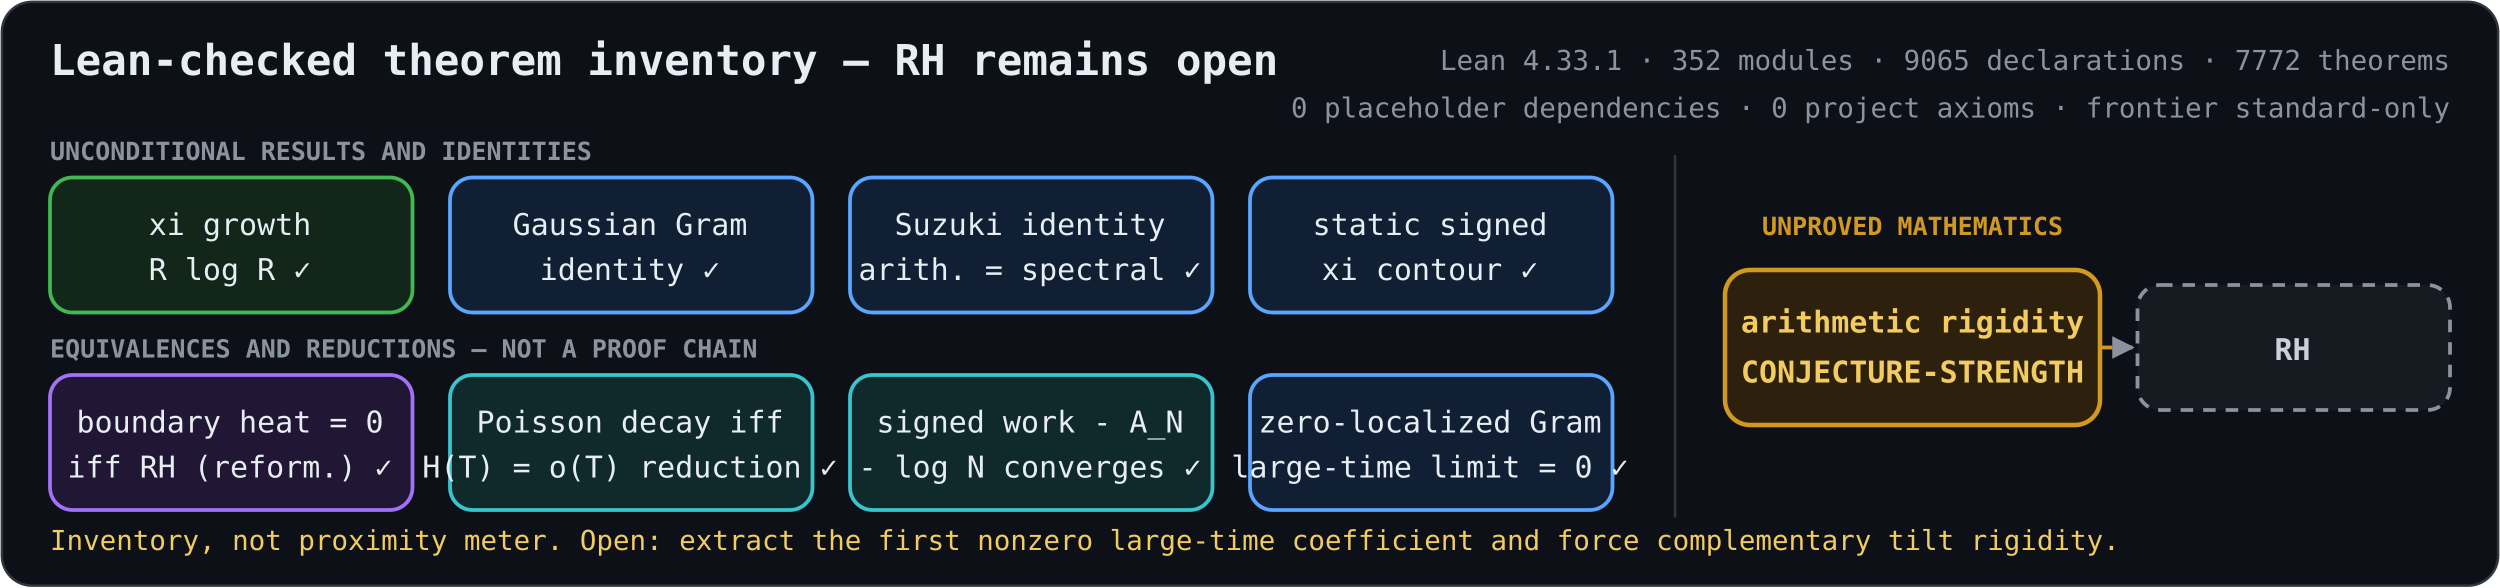
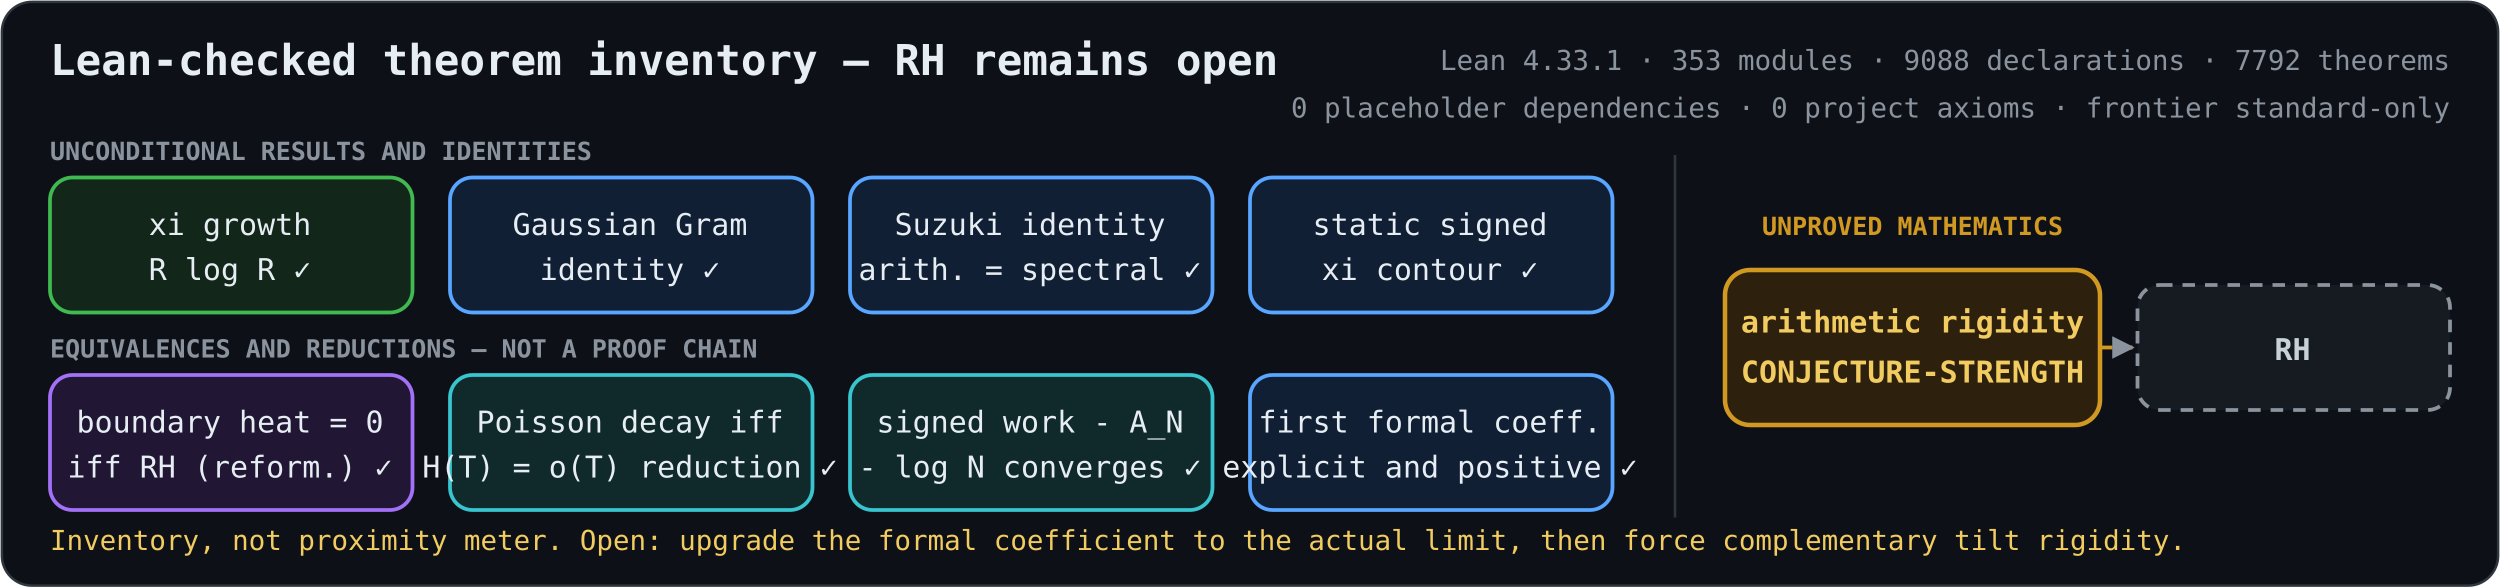
<svg xmlns="http://www.w3.org/2000/svg" role="img" aria-labelledby="title description" viewBox="0 0 1000 235">
  <defs>
    <marker id="arrow" viewBox="0 0 10 10" refX="9" refY="5" markerWidth="6" markerHeight="6" orient="auto-start-reverse">
      <path d="M 0 0 L 10 5 L 0 10 z" fill="#8b949e" />
    </marker>
    <style>
      .bg { fill: #0d1117; stroke: #30363d; }
      text { fill: #e6edf3; font-family: ui-monospace, SFMono-Regular, Menlo, Consolas, monospace; font-size: 12px; text-anchor: middle; }
      .heading { font-size: 17px; font-weight: 700; text-anchor: start; }
      .metrics { fill: #8b949e; font-size: 11px; text-anchor: end; }
      .proved rect { fill: #12261a; stroke: #3fb950; stroke-width: 1.5; }
      .proved.equivalence rect { fill: #211735; stroke: #a371f7; }
      .proved.bridge rect { fill: #111f35; stroke: #58a6ff; }
      .proved.reduction rect { fill: #102a2c; stroke: #39c5cf; }
      .open rect { fill: #2d210d; stroke: #d29922; stroke-width: 1.8; }
      .goal rect { fill: #161b22; stroke: #8b949e; stroke-width: 1.5; stroke-dasharray: 5 4; }
      .open text { fill: #f2cc60; font-weight: 700; }
      .goal text { fill: #c9d1d9; font-weight: 700; }
      .open-edge { fill: none; stroke: #d29922; stroke-width: 1.5; stroke-dasharray: 5 4; marker-end: url(#arrow); }
      .section { fill: #8b949e; font-size: 10px; font-weight: 700; text-anchor: start; }
      .gap-label { fill: #d29922; font-size: 10px; font-weight: 700; }
      .frontier { fill: #f2cc60; font-size: 11px; text-anchor: start; }
    </style>
  </defs>
  <rect class="bg" x="0.75" y="0.75" width="998.5" height="233.5" rx="12" />
  <text class="heading" x="20" y="30">Lean-checked theorem inventory — RH remains open</text>
-   <text class="metrics" x="980" y="28">Lean 4.33.1 · 352 modules · 9065 declarations · 7772 theorems</text>
+   <text class="metrics" x="980" y="28">Lean 4.33.1 · 353 modules · 9088 declarations · 7792 theorems</text>
  <text class="metrics" x="980" y="47">0 placeholder dependencies · 0 project axioms · frontier standard-only</text>
  <text class="section" x="20" y="64">UNCONDITIONAL RESULTS AND IDENTITIES</text>
  <text class="section" x="20" y="143">EQUIVALENCES AND REDUCTIONS — NOT A PROOF CHAIN</text>
  <line x1="670" y1="62" x2="670" y2="207" stroke="#30363d" />
  <text class="gap-label" x="765" y="94">UNPROVED MATHEMATICS</text>
  <path class="open-edge" d="M840 139 H853" />
  <g class="proved unconditional">
    <rect x="20" y="71" width="145" height="54" rx="9" />
    <text x="92" y="94">xi growth</text>
    <text x="92" y="112">R log R  ✓</text>
  </g>
  <g class="proved bridge">
    <rect x="180" y="71" width="145" height="54" rx="9" />
    <text x="252" y="94">Gaussian Gram</text>
    <text x="252" y="112">identity  ✓</text>
  </g>
  <g class="proved bridge">
    <rect x="340" y="71" width="145" height="54" rx="9" />
    <text x="412" y="94">Suzuki identity</text>
    <text x="412" y="112">arith. = spectral  ✓</text>
  </g>
  <g class="proved bridge">
    <rect x="500" y="71" width="145" height="54" rx="9" />
    <text x="572" y="94">static signed</text>
    <text x="572" y="112">xi contour  ✓</text>
  </g>
  <g class="proved equivalence">
    <rect x="20" y="150" width="145" height="54" rx="9" />
    <text x="92" y="173">boundary heat = 0</text>
    <text x="92" y="191">iff RH (reform.)  ✓</text>
  </g>
  <g class="proved reduction">
    <rect x="180" y="150" width="145" height="54" rx="9" />
    <text x="252" y="173">Poisson decay iff</text>
    <text x="252" y="191">H(T) = o(T) reduction  ✓</text>
  </g>
  <g class="proved reduction">
    <rect x="340" y="150" width="145" height="54" rx="9" />
    <text x="412" y="173">signed work - A_N</text>
    <text x="412" y="191">- log N converges  ✓</text>
  </g>
  <g class="proved bridge">
    <rect x="500" y="150" width="145" height="54" rx="9" />
-     <text x="572" y="173">zero-localized Gram</text>
-     <text x="572" y="191">large-time limit = 0  ✓</text>
+     <text x="572" y="173">first formal coeff.</text>
+     <text x="572" y="191">explicit and positive  ✓</text>
  </g>
  <g class="open">
    <rect x="690" y="108" width="150" height="62" rx="10" />
    <text x="765" y="133">arithmetic rigidity</text>
    <text x="765" y="153">CONJECTURE-STRENGTH</text>
  </g>
  <g class="goal">
    <rect x="855" y="114" width="125" height="50" rx="9" />
    <text x="917" y="144">RH</text>
  </g>
-   <text class="frontier" x="20" y="220">Inventory, not proximity meter. Open: extract the first nonzero large-time coefficient and force complementary tilt rigidity.</text>
+   <text class="frontier" x="20" y="220">Inventory, not proximity meter. Open: upgrade the formal coefficient to the actual limit, then force complementary tilt rigidity.</text>
</svg>
